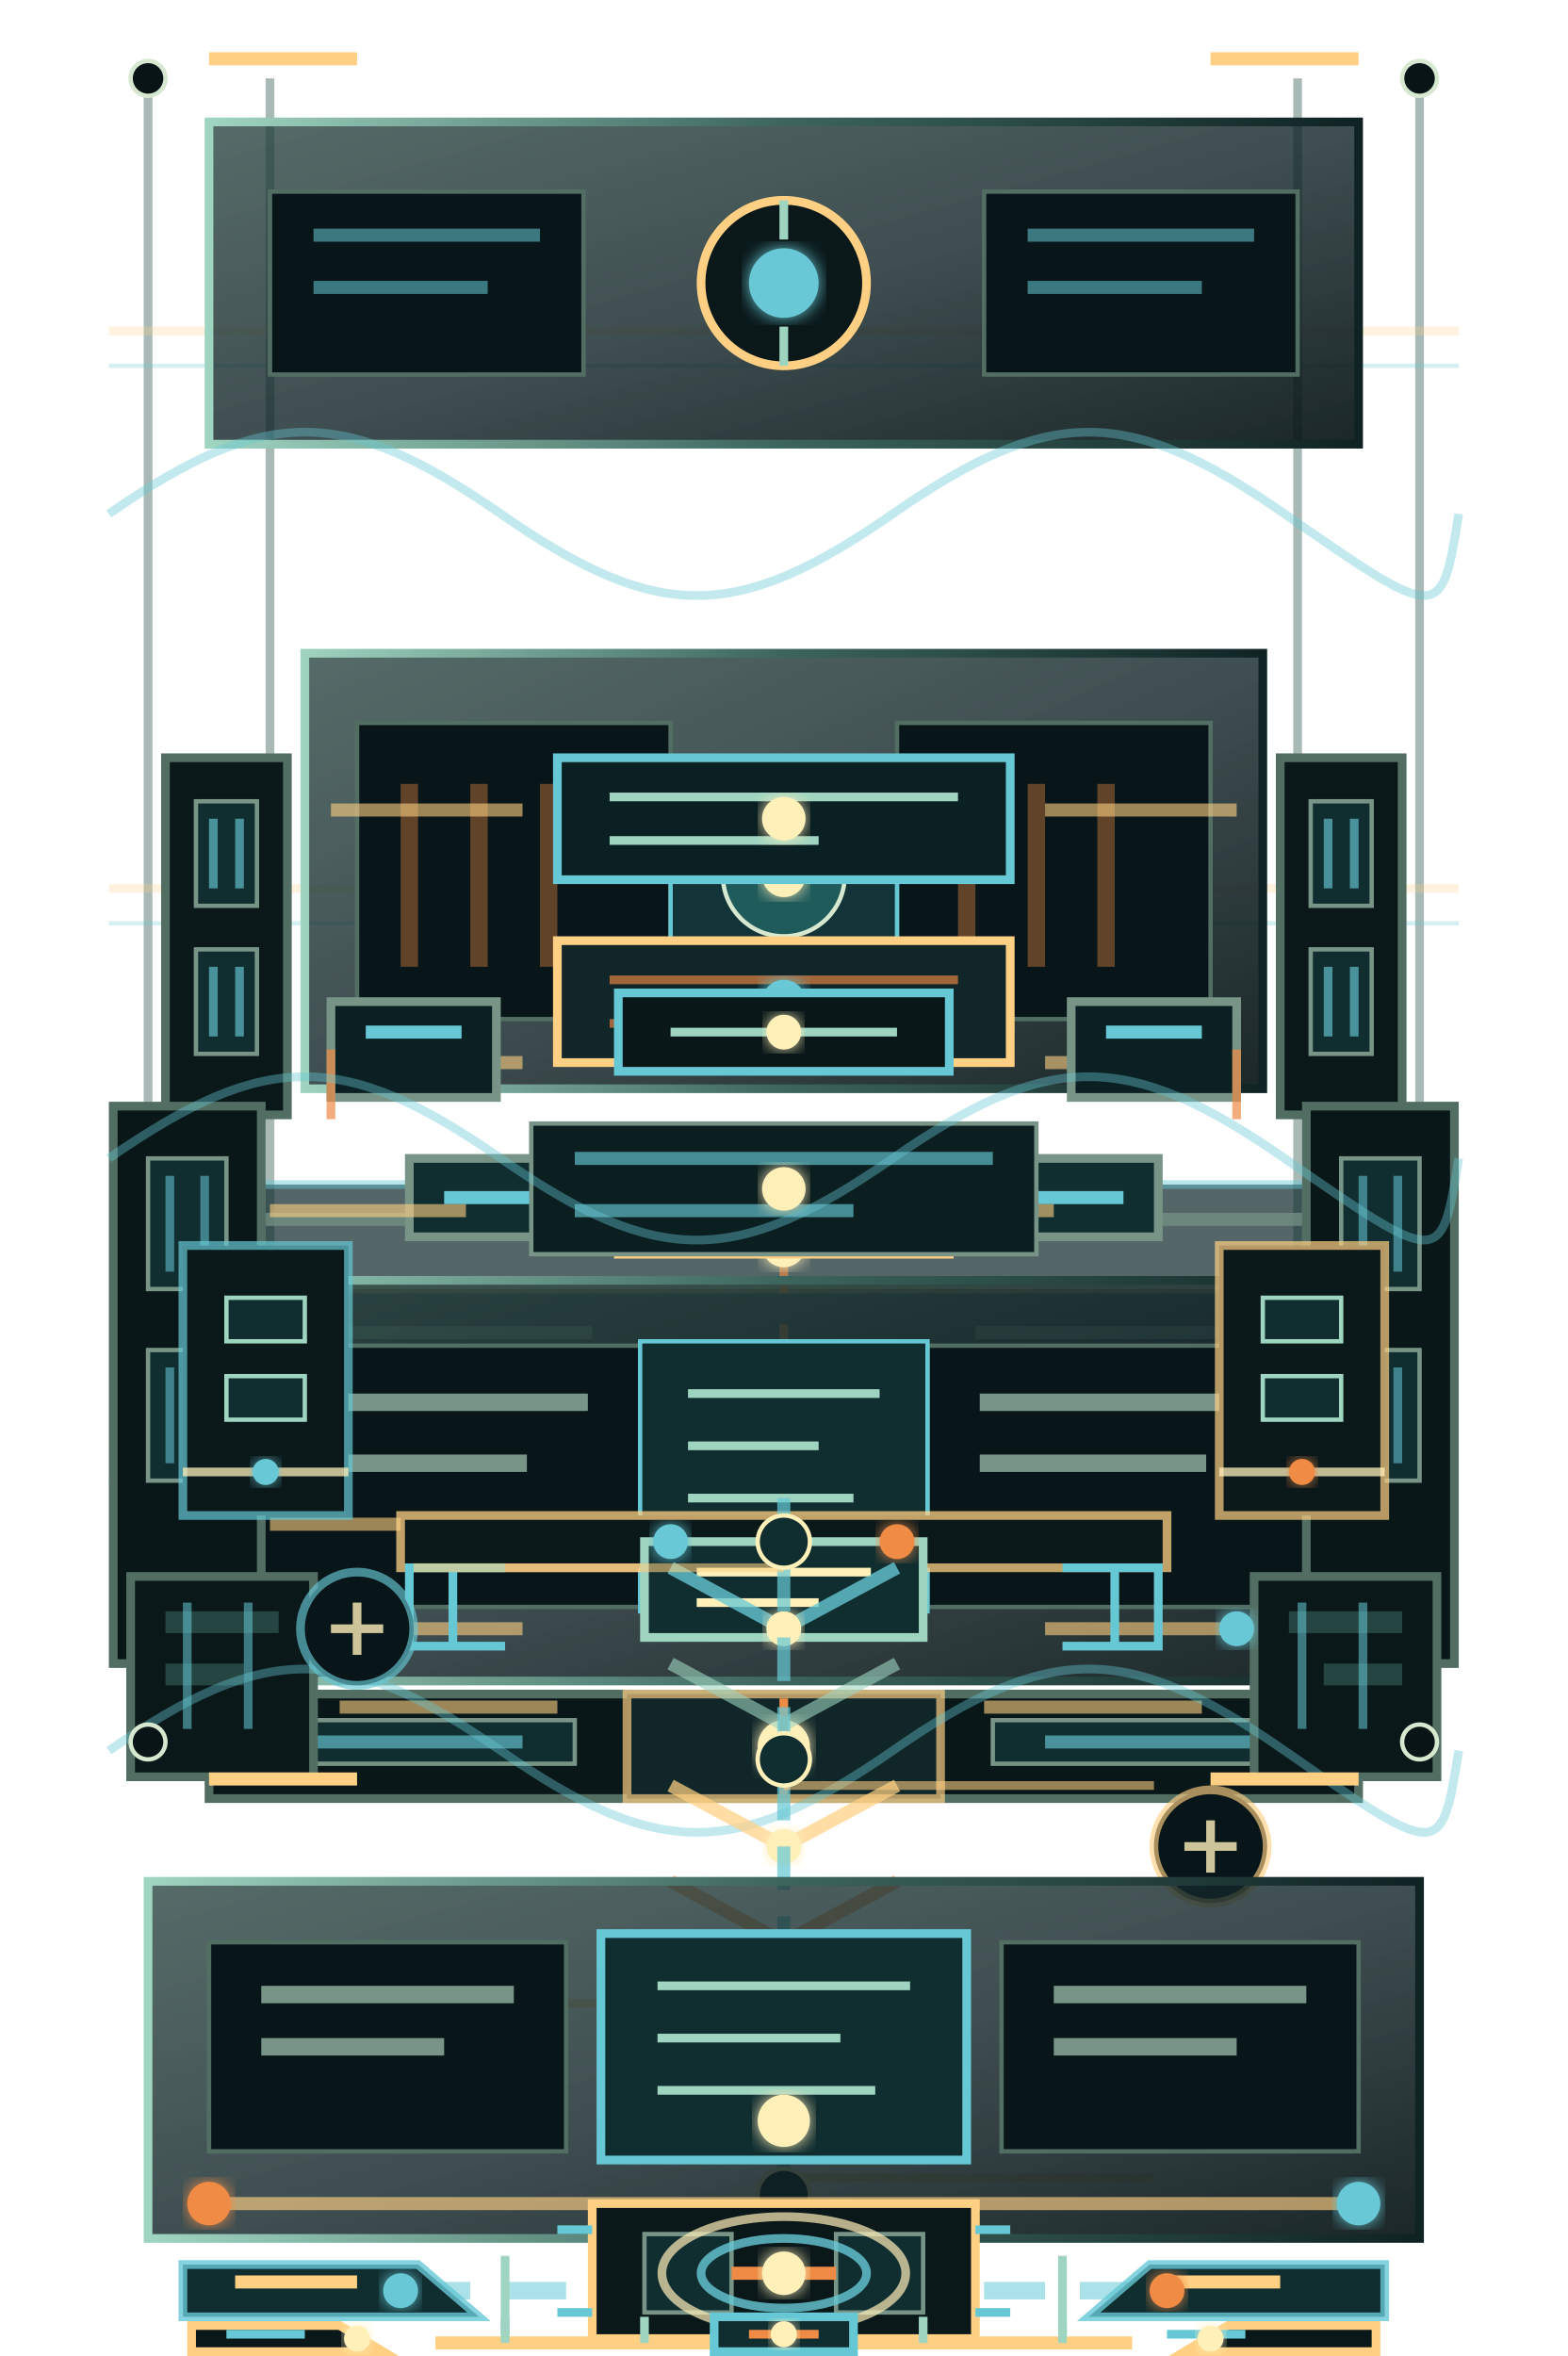
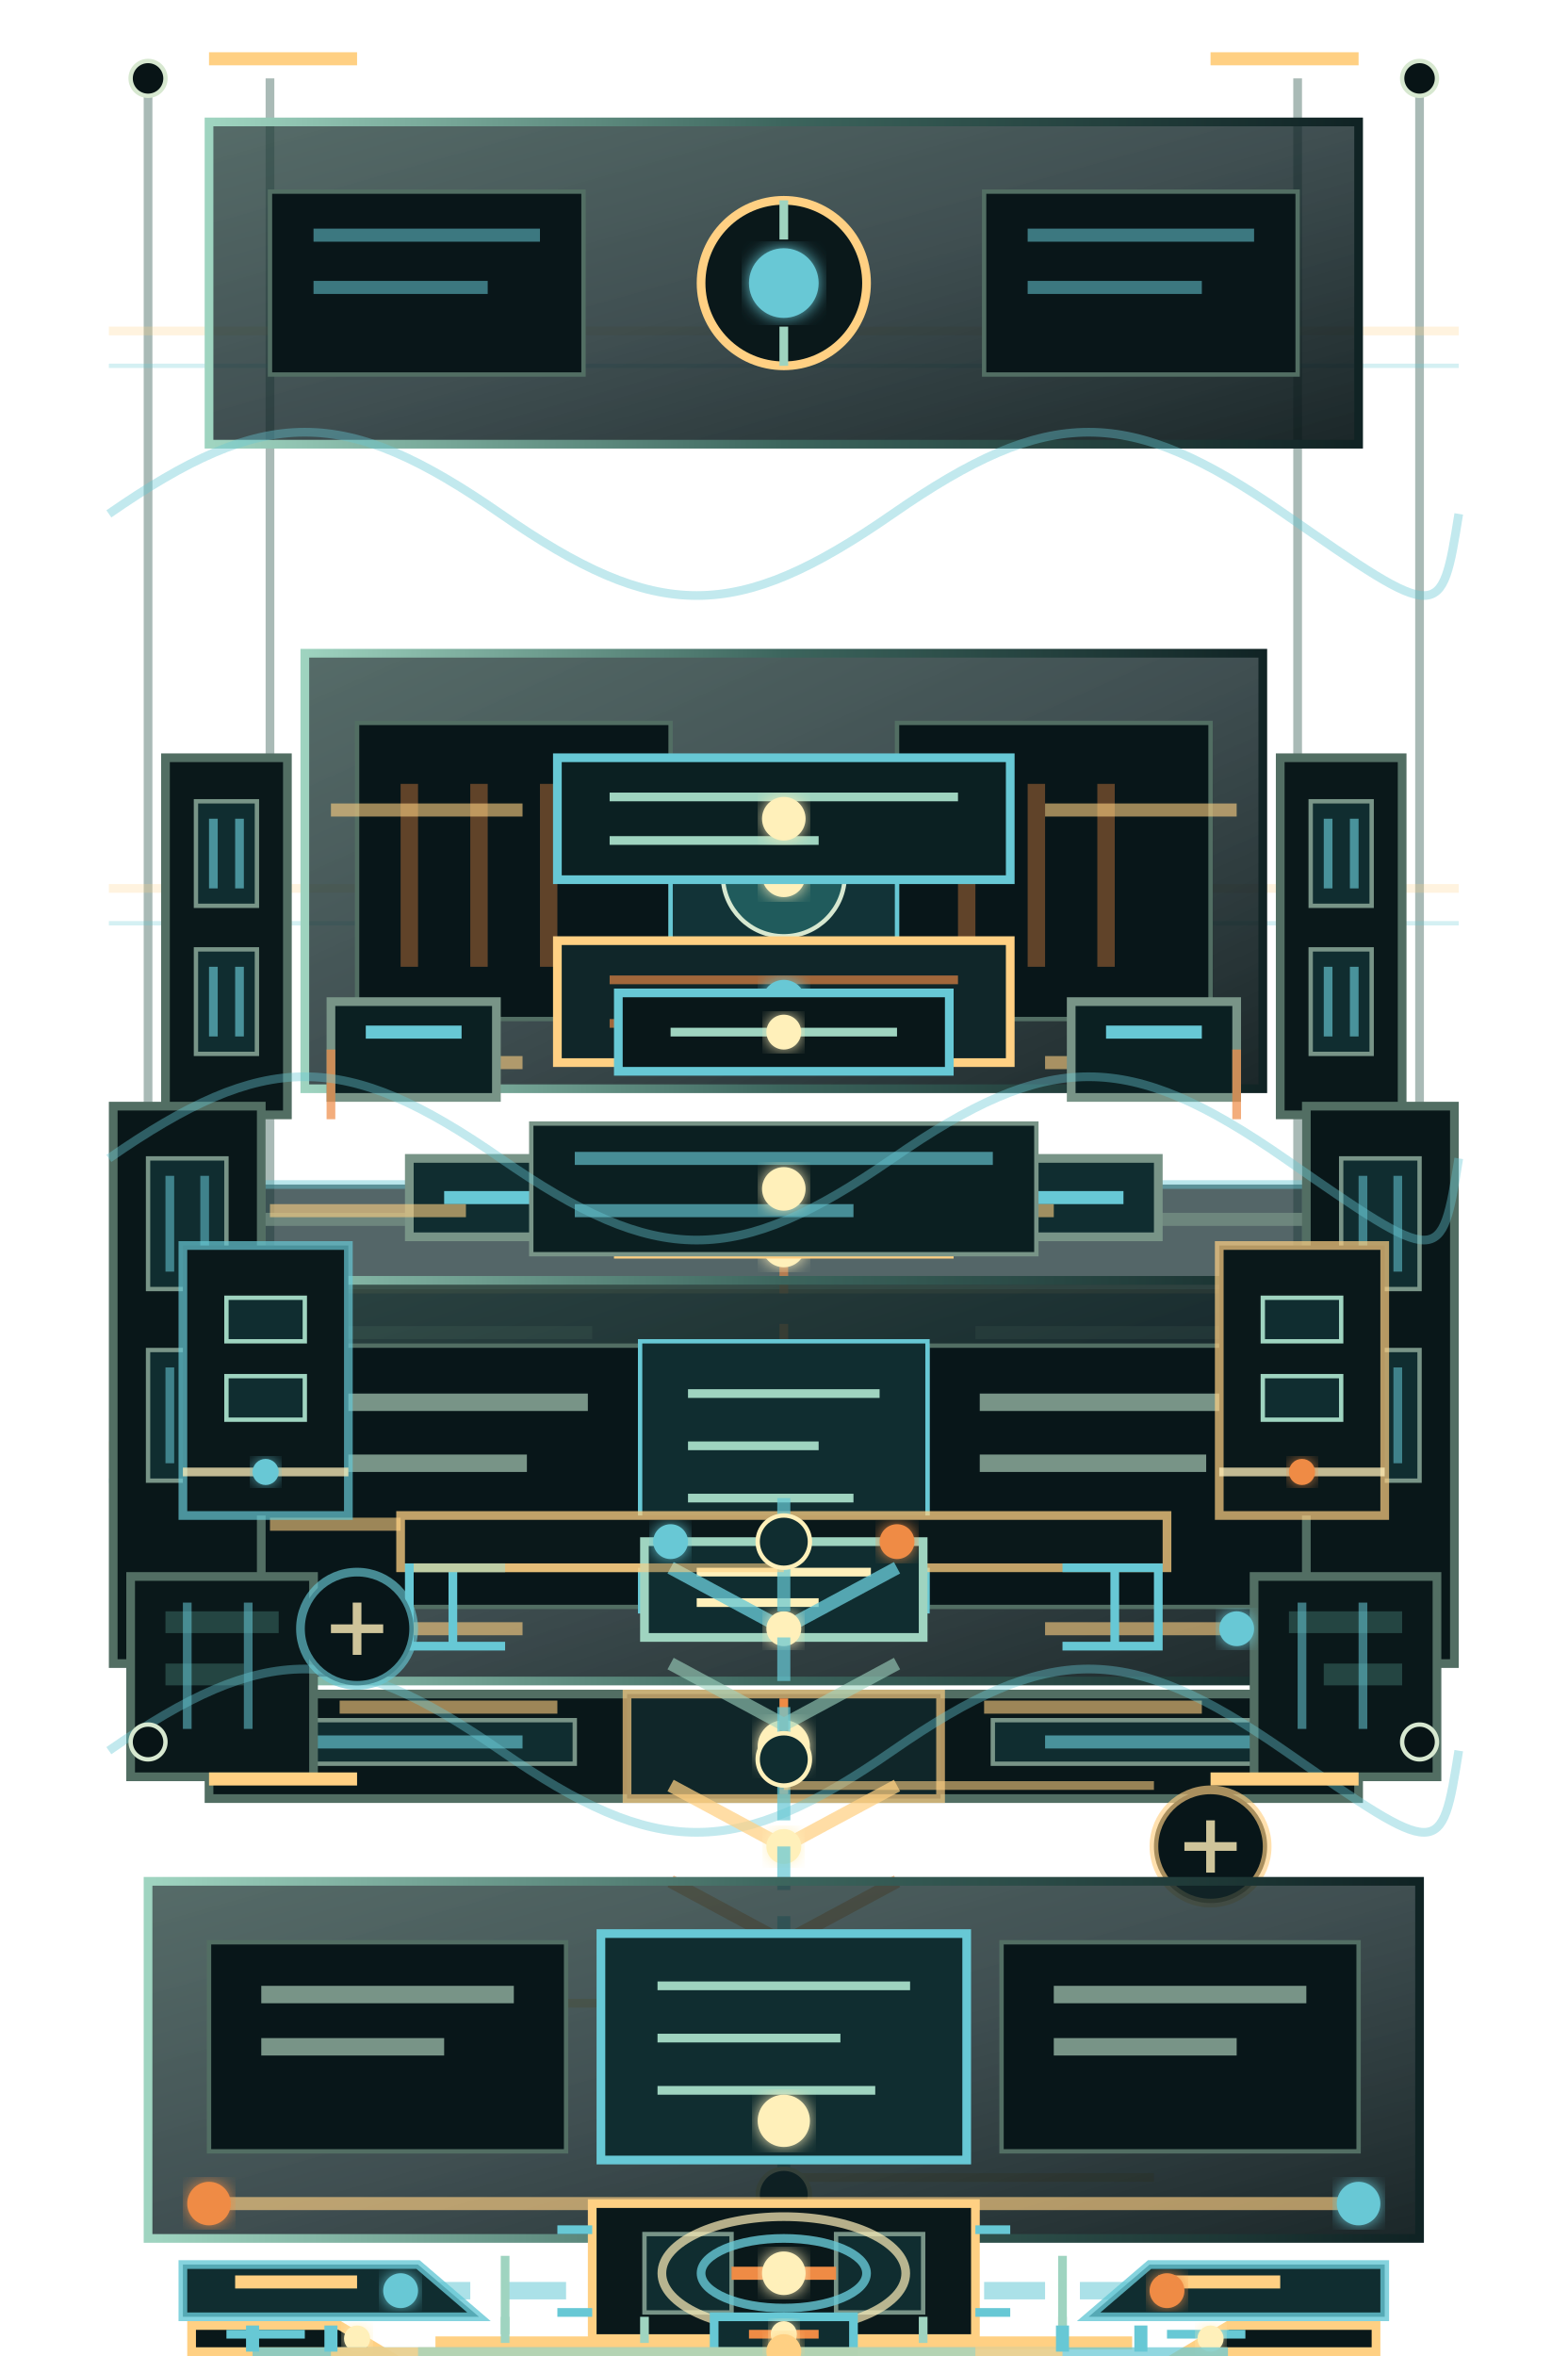
<svg xmlns="http://www.w3.org/2000/svg" viewBox="0 0 360 541" fill="none" role="img" aria-label="Route depth service field">
  <defs>
    <linearGradient id="bay" x1="0" y1="0" x2="1" y2="1">
      <stop stop-color="#26423e" stop-opacity=".78" />
      <stop offset=".5" stop-color="#102326" stop-opacity=".8" />
      <stop offset="1" stop-color="#071416" stop-opacity=".92" />
    </linearGradient>
    <linearGradient id="rail">
      <stop stop-color="#9fd4c0" />
      <stop offset=".5" stop-color="#3c655d" />
      <stop offset="1" stop-color="#102324" />
    </linearGradient>
    <filter id="glow">
      <feGaussianBlur stdDeviation="2" result="b" />
      <feMerge>
        <feMergeNode in="b" />
        <feMergeNode in="SourceGraphic" />
      </feMerge>
    </filter>
  </defs>
  <path d="M34 18v382M326 18v382M62 18v382M298 18v382" stroke="#42675e" stroke-opacity=".45" stroke-width="2" />
  <path d="M25 76h310M25 204h310M25 332h310" stroke="#ffd083" stroke-opacity=".25" stroke-width="2" />
  <path d="M25 84h310M25 212h310M25 340h310" stroke="#67c8d5" stroke-opacity=".28" />
  <path d="M48 28h264v74H48z" fill="url(#bay)" stroke="url(#rail)" stroke-width="2" />
  <path d="M62 44h72v42H62zM226 44h72v42h-72z" fill="#091619" stroke="#526e63" />
  <path d="M72 54h52M72 66h40M236 54h52M236 66h40" stroke="#67c8d5" stroke-opacity=".55" stroke-width="3" />
  <circle cx="180" cy="65" r="19" fill="#0a181a" stroke="#ffd083" stroke-width="2" />
  <circle cx="180" cy="65" r="8" fill="#67c8d5" filter="url(#glow)" />
  <path d="M180 46v9M180 75v9" stroke="#9fd4c0" stroke-width="2" />
  <path d="M70 150h220v100H70z" fill="url(#bay)" stroke="url(#rail)" stroke-width="2" />
  <path d="M82 166h72v68H82zM206 166h72v68h-72z" fill="#081619" stroke="#526e63" />
  <path d="M94 180v42M110 180v42M126 180v42M222 180v42M238 180v42M254 180v42" stroke="#ef8b45" stroke-opacity=".38" stroke-width="4" />
  <path d="M154 177h52v48h-52z" fill="#123337" stroke="#67c8d5" />
  <circle cx="180" cy="201" r="14" fill="#205b5c" stroke="#d7e8d0" />
  <circle cx="180" cy="201" r="5" fill="#fff0ba" filter="url(#glow)" />
  <path d="M28 272h304l-28 24H56z" fill="#122c2f" fill-opacity=".72" stroke="#67c8d5" stroke-opacity=".45" stroke-width="2" />
  <path d="M56 296h248l24 24H32z" fill="#0d2023" fill-opacity=".78" stroke="#ffd083" stroke-opacity=".35" stroke-width="2" />
  <path d="M32 320h296l-24 24H56z" fill="#183336" fill-opacity=".58" stroke="#9fd4c0" stroke-opacity=".32" stroke-width="2" />
  <path d="M48 280h88M224 280h88M72 306h64M224 306h64M48 334h88M224 334h88" stroke="#789487" stroke-opacity=".7" stroke-width="3" />
  <path d="M180 274v70" stroke="#ef8b45" stroke-opacity=".62" stroke-width="2" stroke-dasharray="8 7" />
  <circle cx="180" cy="286" r="5" fill="#fff0ba" filter="url(#glow)" />
  <circle cx="180" cy="324" r="5" fill="#67c8d5" filter="url(#glow)" />
  <path d="M42 294h276v92H42z" fill="url(#bay)" stroke="url(#rail)" stroke-width="2" />
  <path d="M57 309h90v60H57zM213 309h90v60h-90z" fill="#081619" stroke="#526e63" />
  <path d="M69 322h66M69 336h52M225 322h66M225 336h52" stroke="#789487" stroke-width="4" />
  <path d="M147 308h66v62h-66z" fill="#102d30" stroke="#67c8d5" />
  <path d="M158 320h44M158 332h30M158 344h38" stroke="#9fd4c0" stroke-width="2" />
  <circle cx="180" cy="356" r="6" fill="#ffd083" filter="url(#glow)" />
  <path d="M38 174h28v82H38zM294 174h28v82h-28z" fill="#0a181a" stroke="#526e63" stroke-width="2" />
  <path d="M45 184h14v24H45zM45 218h14v24H45zM301 184h14v24h-14zM301 218h14v24h-14z" fill="#102d30" stroke="#789487" />
  <path d="M49 188v16M55 188v16M305 188v16M311 188v16M49 222v16M55 222v16M305 222v16M311 222v16" stroke="#67c8d5" stroke-opacity=".65" stroke-width="2" />
  <path d="M76 186h44M76 244h44M240 186h44M240 244h44" stroke="#ffd083" stroke-opacity=".6" stroke-width="3" />
  <path d="M128 174h104v28H128z" fill="#0b2022" stroke="#67c8d5" stroke-width="2" />
  <path d="M140 183h80M140 193h48" stroke="#9fd4c0" stroke-width="2" />
  <circle cx="180" cy="188" r="5" fill="#fff0ba" filter="url(#glow)" />
  <path d="M128 216h104v28H128z" fill="#102629" stroke="#ffd083" stroke-width="2" />
  <path d="M140 225h80M140 235h56" stroke="#ef8b45" stroke-opacity=".65" stroke-width="2" />
  <circle cx="180" cy="230" r="5" fill="#67c8d5" filter="url(#glow)" />
  <g stroke="#789487" stroke-width="2">
    <path d="M76 230h38v22H76z" fill="#0b2022" />
    <path d="M246 230h38v22h-38z" fill="#0b2022" />
    <path d="M94 266h42v18H94z" fill="#102d30" />
    <path d="M224 266h42v18h-42z" fill="#102d30" />
    <path d="M142 228h76v18h-76z" fill="#091719" stroke="#67c8d5" />
    <path d="M142 270h76v18h-76z" fill="#102629" stroke="#ffd083" />
  </g>
  <path d="M84 237h22M254 237h22M102 275h26M232 275h26" stroke="#67c8d5" stroke-width="3" />
  <path d="M154 237h52M154 279h52" stroke="#9fd4c0" stroke-width="2" />
  <circle cx="180" cy="237" r="4" fill="#fff0ba" filter="url(#glow)" />
  <circle cx="180" cy="279" r="4" fill="#ef8b45" filter="url(#glow)" />
  <path d="M76 241v16M284 241v16M136 275v-10M224 275v-10" stroke="#ef8b45" stroke-opacity=".7" stroke-width="2" />
  <path d="M26 254h34v128H26zM300 254h34v128h-34z" fill="#091719" stroke="#526e63" stroke-width="2" />
  <path d="M34 266h18v30H34zM34 310h18v30H34zM308 266h18v30h-18zM308 310h18v30h-18z" fill="#102d30" stroke="#789487" />
  <path d="M39 270v22M47 270v22M313 270v22M321 270v22M39 314v22M47 314v22M313 314v22M321 314v22" stroke="#67c8d5" stroke-opacity=".55" stroke-width="2" />
  <path d="M62 278h45M62 350h70M197 278h45M197 350h70" stroke="#ffd083" stroke-opacity=".6" stroke-width="3" />
  <path d="M122 258h116v30H122z" fill="#0b1f21" stroke="#789487" />
  <path d="M132 266h96M132 278h64" stroke="#67c8d5" stroke-opacity=".65" stroke-width="3" />
  <circle cx="180" cy="273" r="5" fill="#fff0ba" filter="url(#glow)" />
  <path d="M48 389h264v24H48z" fill="#091719" stroke="#526e63" stroke-width="2" />
  <path d="M60 395h72v10H60zM228 395h72v10h-72z" fill="#102d30" stroke="#789487" />
  <path d="M72 400h48M240 400h48" stroke="#67c8d5" stroke-opacity=".65" stroke-width="3" />
  <path d="M144 389h72v24h-72z" fill="#102629" stroke="#ffd083" stroke-opacity=".68" stroke-width="2" />
  <circle cx="180" cy="401" r="6" fill="#fff0ba" filter="url(#glow)" />
  <path d="M180 390v8M180 404v8" stroke="#ef8b45" stroke-width="2" />
  <circle cx="54" cy="401" r="4" fill="#ef8b45" />
  <circle cx="306" cy="401" r="4" fill="#67c8d5" />
  <path d="M30 362h42v46H30zM288 362h42v46h-42z" fill="#0a181a" stroke="#526e63" stroke-width="2" />
  <path d="M38 370h26v5H38zM38 382h18v5H38zM296 370h26v5h-26zM304 382h18v5h-18z" fill="#244542" />
  <path d="M43 368v29M57 368v29M299 368v29M313 368v29" stroke="#67c8d5" stroke-opacity=".55" stroke-width="2" />
  <path d="M78 374h42M240 374h42M78 392h50M226 392h50" stroke="#ffd083" stroke-opacity=".6" stroke-width="3" />
  <circle cx="76" cy="374" r="4" fill="#ef8b45" filter="url(#glow)" />
  <circle cx="284" cy="374" r="4" fill="#67c8d5" filter="url(#glow)" />
  <path d="M25 118c36-25 54-25 90 0s54 25 90 0 54-25 90 0 36 25 40 0M25 266c36-25 54-25 90 0s54 25 90 0 54-25 90 0 36 25 40 0M25 402c36-25 54-25 90 0s54 25 90 0 54-25 90 0 36 25 40 0" stroke="#67c8d5" stroke-opacity=".4" stroke-width="2" />
  <g fill="#081416" stroke="#d7e8d0">
    <circle cx="34" cy="18" r="4" />
    <circle cx="326" cy="18" r="4" />
    <circle cx="34" cy="400" r="4" />
    <circle cx="326" cy="400" r="4" />
  </g>
  <g fill="#ffd083">
    <rect x="48" y="12" width="34" height="3" />
    <rect x="278" y="12" width="34" height="3" />
    <rect x="48" y="407" width="34" height="3" />
    <rect x="278" y="407" width="34" height="3" />
  </g>
  <g fill="#0a181a" stroke-width="2">
    <path d="M42 286h38v62H42z" stroke="#67c8d5" stroke-opacity=".7" />
    <path d="M280 286h38v62h-38z" stroke="#ffd083" stroke-opacity=".7" />
  </g>
  <path d="M52 298h18v10H52zM52 316h18v10H52zM290 298h18v10h-18zM290 316h18v10h-18z" fill="#102d30" stroke="#9fd4c0" />
  <path d="M42 338h38M280 338h38" stroke="#fff0ba" stroke-opacity=".75" stroke-width="2" />
  <circle cx="61" cy="338" r="3" fill="#67c8d5" filter="url(#glow)" />
  <circle cx="299" cy="338" r="3" fill="#ef8b45" filter="url(#glow)" />
  <path d="M92 348h176v12H92z" fill="#0a181a" stroke="#ffd083" stroke-opacity=".75" stroke-width="2" />
  <path d="M104 360v18M256 360v18M116 360h-22v18h22M244 360h22v18h-22" fill="none" stroke="#67c8d5" stroke-width="2" />
  <path d="M148 354h64v22h-64z" fill="#102d30" stroke="#9fd4c0" stroke-width="2" />
  <path d="M160 361h40M160 368h28" stroke="#fff0ba" stroke-width="2" />
  <circle cx="154" cy="354" r="4" fill="#67c8d5" filter="url(#glow)" />
  <circle cx="180" cy="354" r="4" fill="#fff0ba" filter="url(#glow)" />
  <circle cx="206" cy="354" r="4" fill="#ef8b45" filter="url(#glow)" />
  <g fill="none" stroke-width="3">
    <path d="M154 360l26 14 26-14" stroke="#67c8d5" stroke-opacity=".78" />
    <path d="M154 382l26 14 26-14" stroke="#9fd4c0" stroke-opacity=".6" />
    <path d="M154 410l26 14 26-14" stroke="#ffd083" stroke-opacity=".72" />
    <path d="M154 432l26 14 26-14" stroke="#ef8b45" stroke-opacity=".62" />
    <path d="M154 460l26 14 26-14" stroke="#67c8d5" stroke-opacity=".68" />
    <path d="M154 482l26 14 26-14" stroke="#9fd4c0" stroke-opacity=".54" />
  </g>
  <circle cx="180" cy="374" r="4" fill="#fff0ba" filter="url(#glow)" />
  <circle cx="180" cy="424" r="4" fill="#fff0ba" filter="url(#glow)" />
  <circle cx="180" cy="474" r="4" fill="#fff0ba" filter="url(#glow)" />
  <g fill="#081619" stroke-width="2">
    <circle cx="82" cy="374" r="13" stroke="#67c8d5" stroke-opacity=".65" />
    <circle cx="278" cy="424" r="13" stroke="#ffd083" stroke-opacity=".65" />
    <circle cx="82" cy="474" r="13" stroke="#9fd4c0" stroke-opacity=".6" />
  </g>
  <path d="M76 374h12M82 368v12M272 424h12M278 418v12M76 474h12M82 468v12" stroke="#fff0ba" stroke-opacity=".8" stroke-width="2" />
  <path d="M180 344v166" stroke="#67c8d5" stroke-opacity=".72" stroke-width="3" stroke-dasharray="10 6" />
  <path d="M180 360H95M180 410H265M180 460H95M180 500H265" stroke="#ffd083" stroke-opacity=".58" stroke-width="2" />
  <circle cx="180" cy="354" r="6" fill="#102d30" stroke="#fff0ba" />
  <circle cx="180" cy="404" r="6" fill="#102d30" stroke="#fff0ba" />
  <circle cx="180" cy="454" r="6" fill="#102d30" stroke="#fff0ba" />
  <circle cx="180" cy="504" r="6" fill="#102d30" stroke="#fff0ba" />
  <path d="M34 432h292v82H34z" fill="url(#bay)" stroke="url(#rail)" stroke-width="2" />
  <path d="M48 446h82v48H48zM230 446h82v48h-82z" fill="#081619" stroke="#526e63" />
  <path d="M60 458h58M60 470h42M242 458h58M242 470h42" stroke="#789487" stroke-width="4" />
  <path d="M138 444h84v52h-84z" fill="#102d30" stroke="#67c8d5" stroke-width="2" />
  <path d="M151 456h58M151 468h42M151 480h50" stroke="#9fd4c0" stroke-width="2" />
  <circle cx="180" cy="487" r="6" fill="#fff0ba" filter="url(#glow)" />
  <path d="M48 506h264" stroke="#ffd083" stroke-opacity=".65" stroke-width="3" />
  <circle cx="48" cy="506" r="5" fill="#ef8b45" filter="url(#glow)" />
  <circle cx="312" cy="506" r="5" fill="#67c8d5" filter="url(#glow)" />
  <path d="M72 526h216" stroke="#67c8d5" stroke-opacity=".55" stroke-width="4" stroke-dasharray="14 8" />
  <path d="M116 518v18M180 518v18M244 518v18" stroke="#9fd4c0" stroke-width="2" />
  <path d="M136 506h88v31h-88z" fill="#0a181a" stroke="#ffd083" stroke-width="2" />
  <path d="M148 513h20v18h-20zM192 513h20v18h-20z" fill="#102d30" stroke="#789487" />
  <path d="M168 522h24" stroke="#ef8b45" stroke-width="3" />
  <circle cx="180" cy="522" r="5" fill="#fff0ba" filter="url(#glow)" />
  <path d="M128 512h8M224 512h8M128 531h8M224 531h8" stroke="#67c8d5" stroke-width="2" />
  <path d="M42 520h54l14 12H42zM318 520h-54l-14 12h68z" fill="#102d30" stroke="#67c8d5" stroke-opacity=".8" stroke-width="2" />
  <path d="M54 524h28M266 524h28" stroke="#ffd083" stroke-width="3" />
  <circle cx="92" cy="526" r="4" fill="#67c8d5" filter="url(#glow)" />
  <circle cx="268" cy="526" r="4" fill="#ef8b45" filter="url(#glow)" />
  <ellipse cx="180" cy="522" rx="28" ry="13" fill="none" stroke="#fff0ba" stroke-opacity=".7" stroke-width="2" />
  <ellipse cx="180" cy="522" rx="19" ry="8" fill="none" stroke="#67c8d5" stroke-opacity=".8" stroke-width="2" />
  <path d="M100 538h160" stroke="#ffd083" stroke-width="3" />
  <path d="M116 538v-6M148 538v-6M212 538v-6M244 538v-6" stroke="#9fd4c0" stroke-width="2" />
  <path d="M44 534h34l10 6H44zM316 534h-34l-10 6h44z" fill="#0a181a" stroke="#ffd083" stroke-width="2" />
  <path d="M52 536h18M268 536h18" stroke="#67c8d5" stroke-width="2" />
  <circle cx="82" cy="537" r="3" fill="#fff0ba" filter="url(#glow)" />
  <circle cx="278" cy="537" r="3" fill="#fff0ba" filter="url(#glow)" />
  <path d="M164 532h32v8h-32z" fill="#102d30" stroke="#67c8d5" stroke-width="2" />
  <path d="M172 536h16" stroke="#ef8b45" stroke-width="2" />
  <circle cx="180" cy="536" r="3" fill="#fff0ba" filter="url(#glow)" />
+   <path d="M58 540h224" stroke="#67c8d5" stroke-opacity=".72" stroke-width="2" />
+   <path d="M76 540h168" stroke="#ffd083" stroke-opacity=".8" stroke-width="2" />
+   <path d="M96 540h128" stroke="#9fd4c0" stroke-opacity=".7" stroke-width="2" />
+   <path d="M58 534v6M76 534v6M244 534v6M262 534v6" stroke="#67c8d5" stroke-width="3" />
+   <circle cx="180" cy="540" r="4" fill="#ffd083" filter="url(#glow)" />
</svg>
